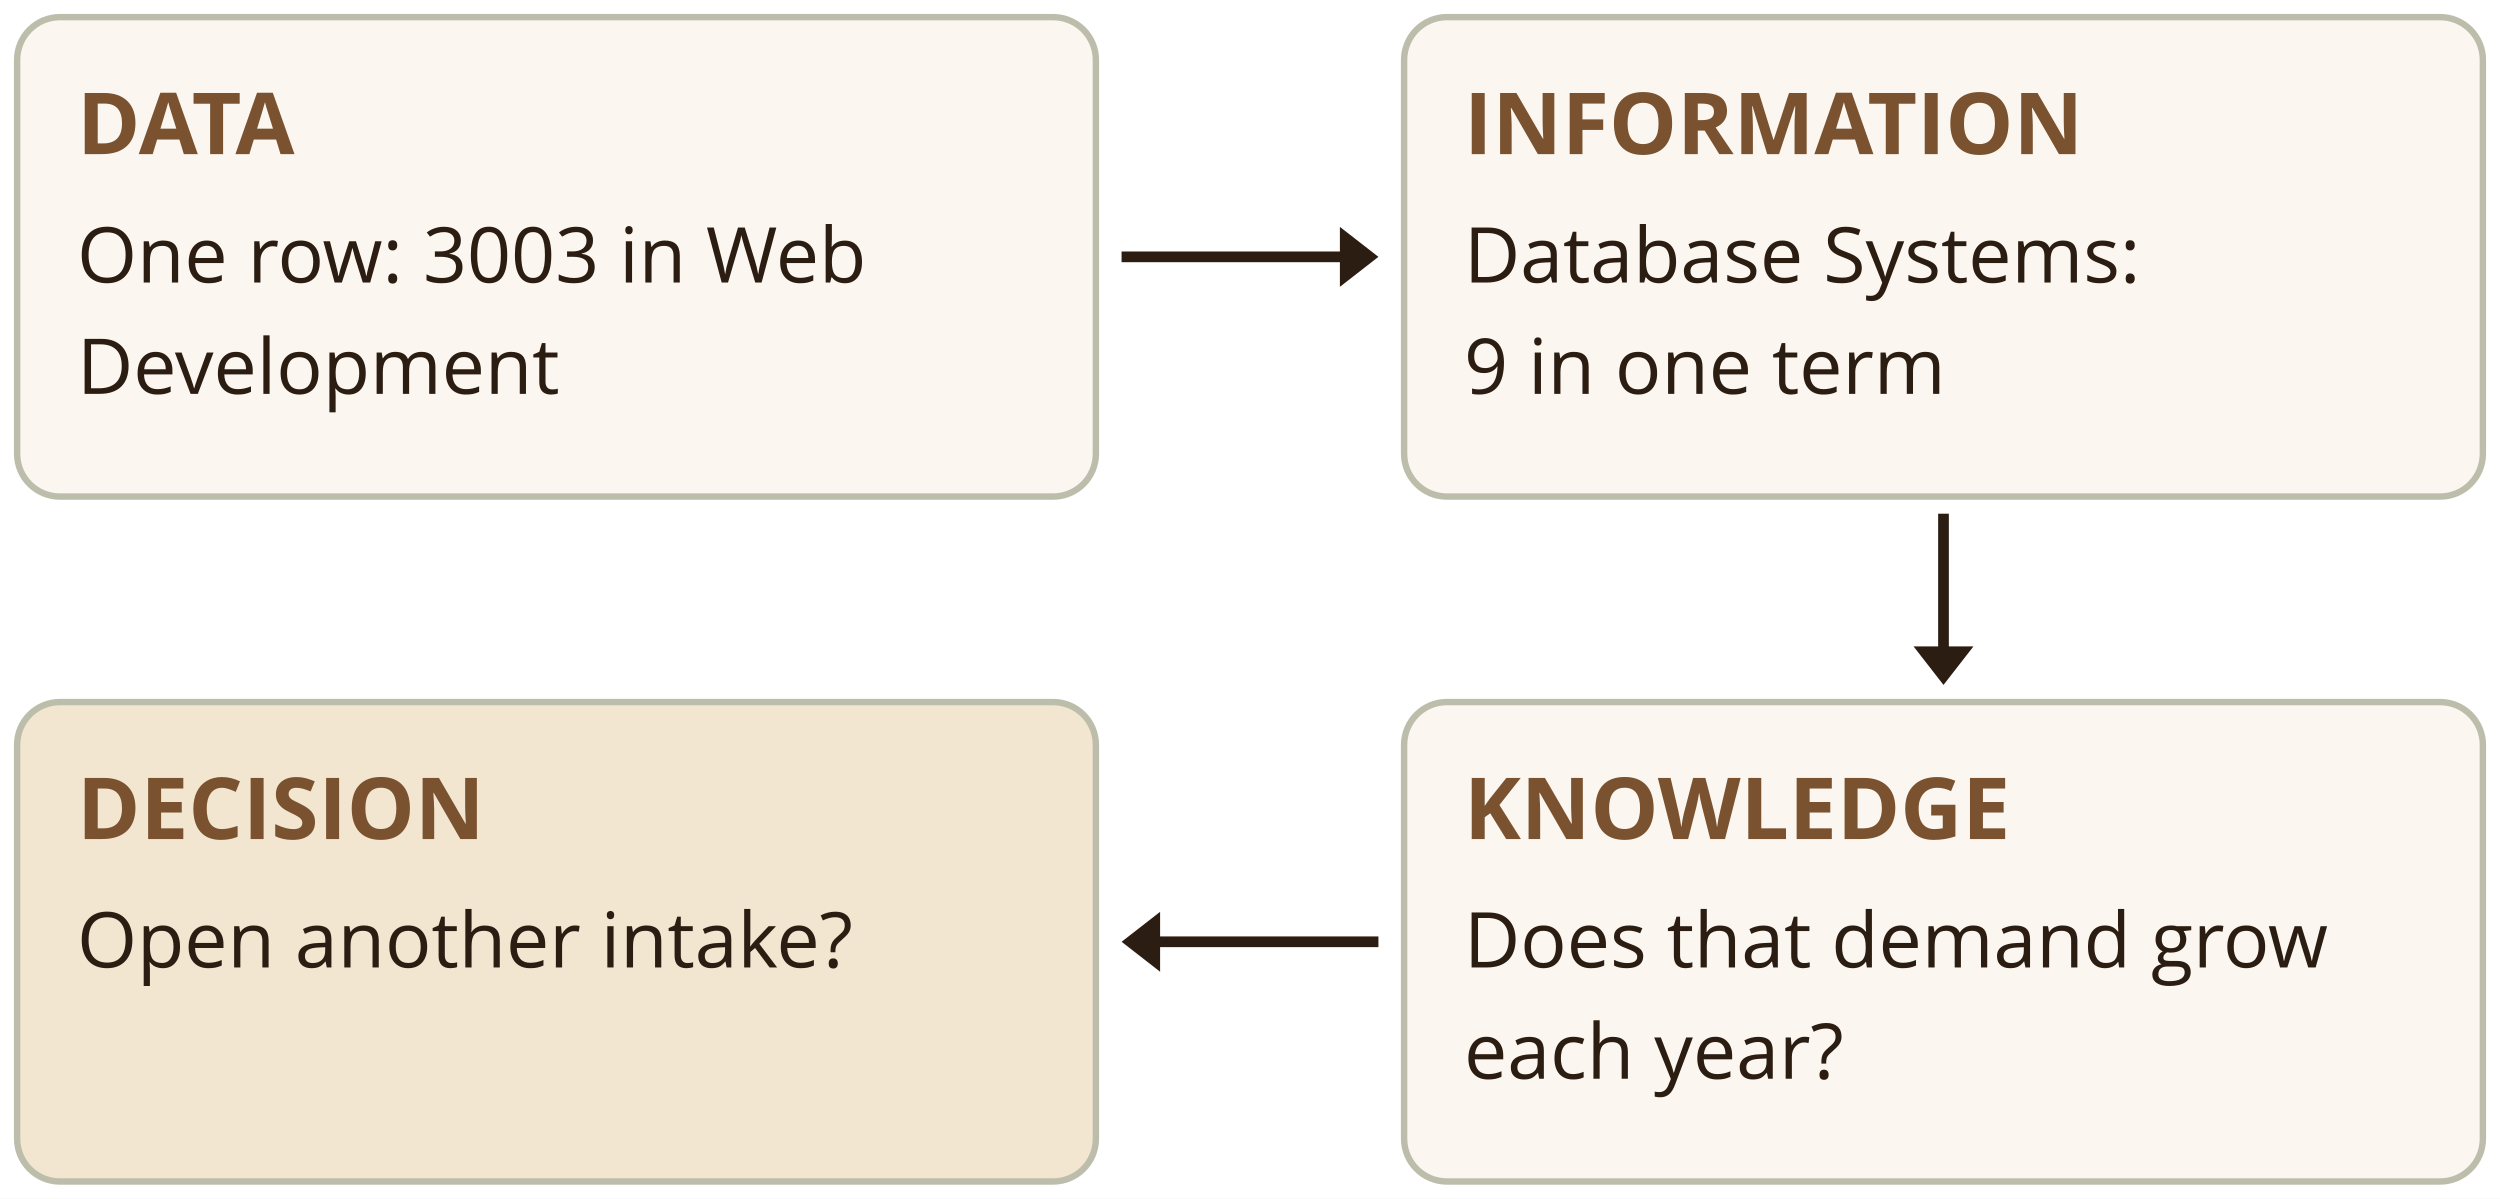
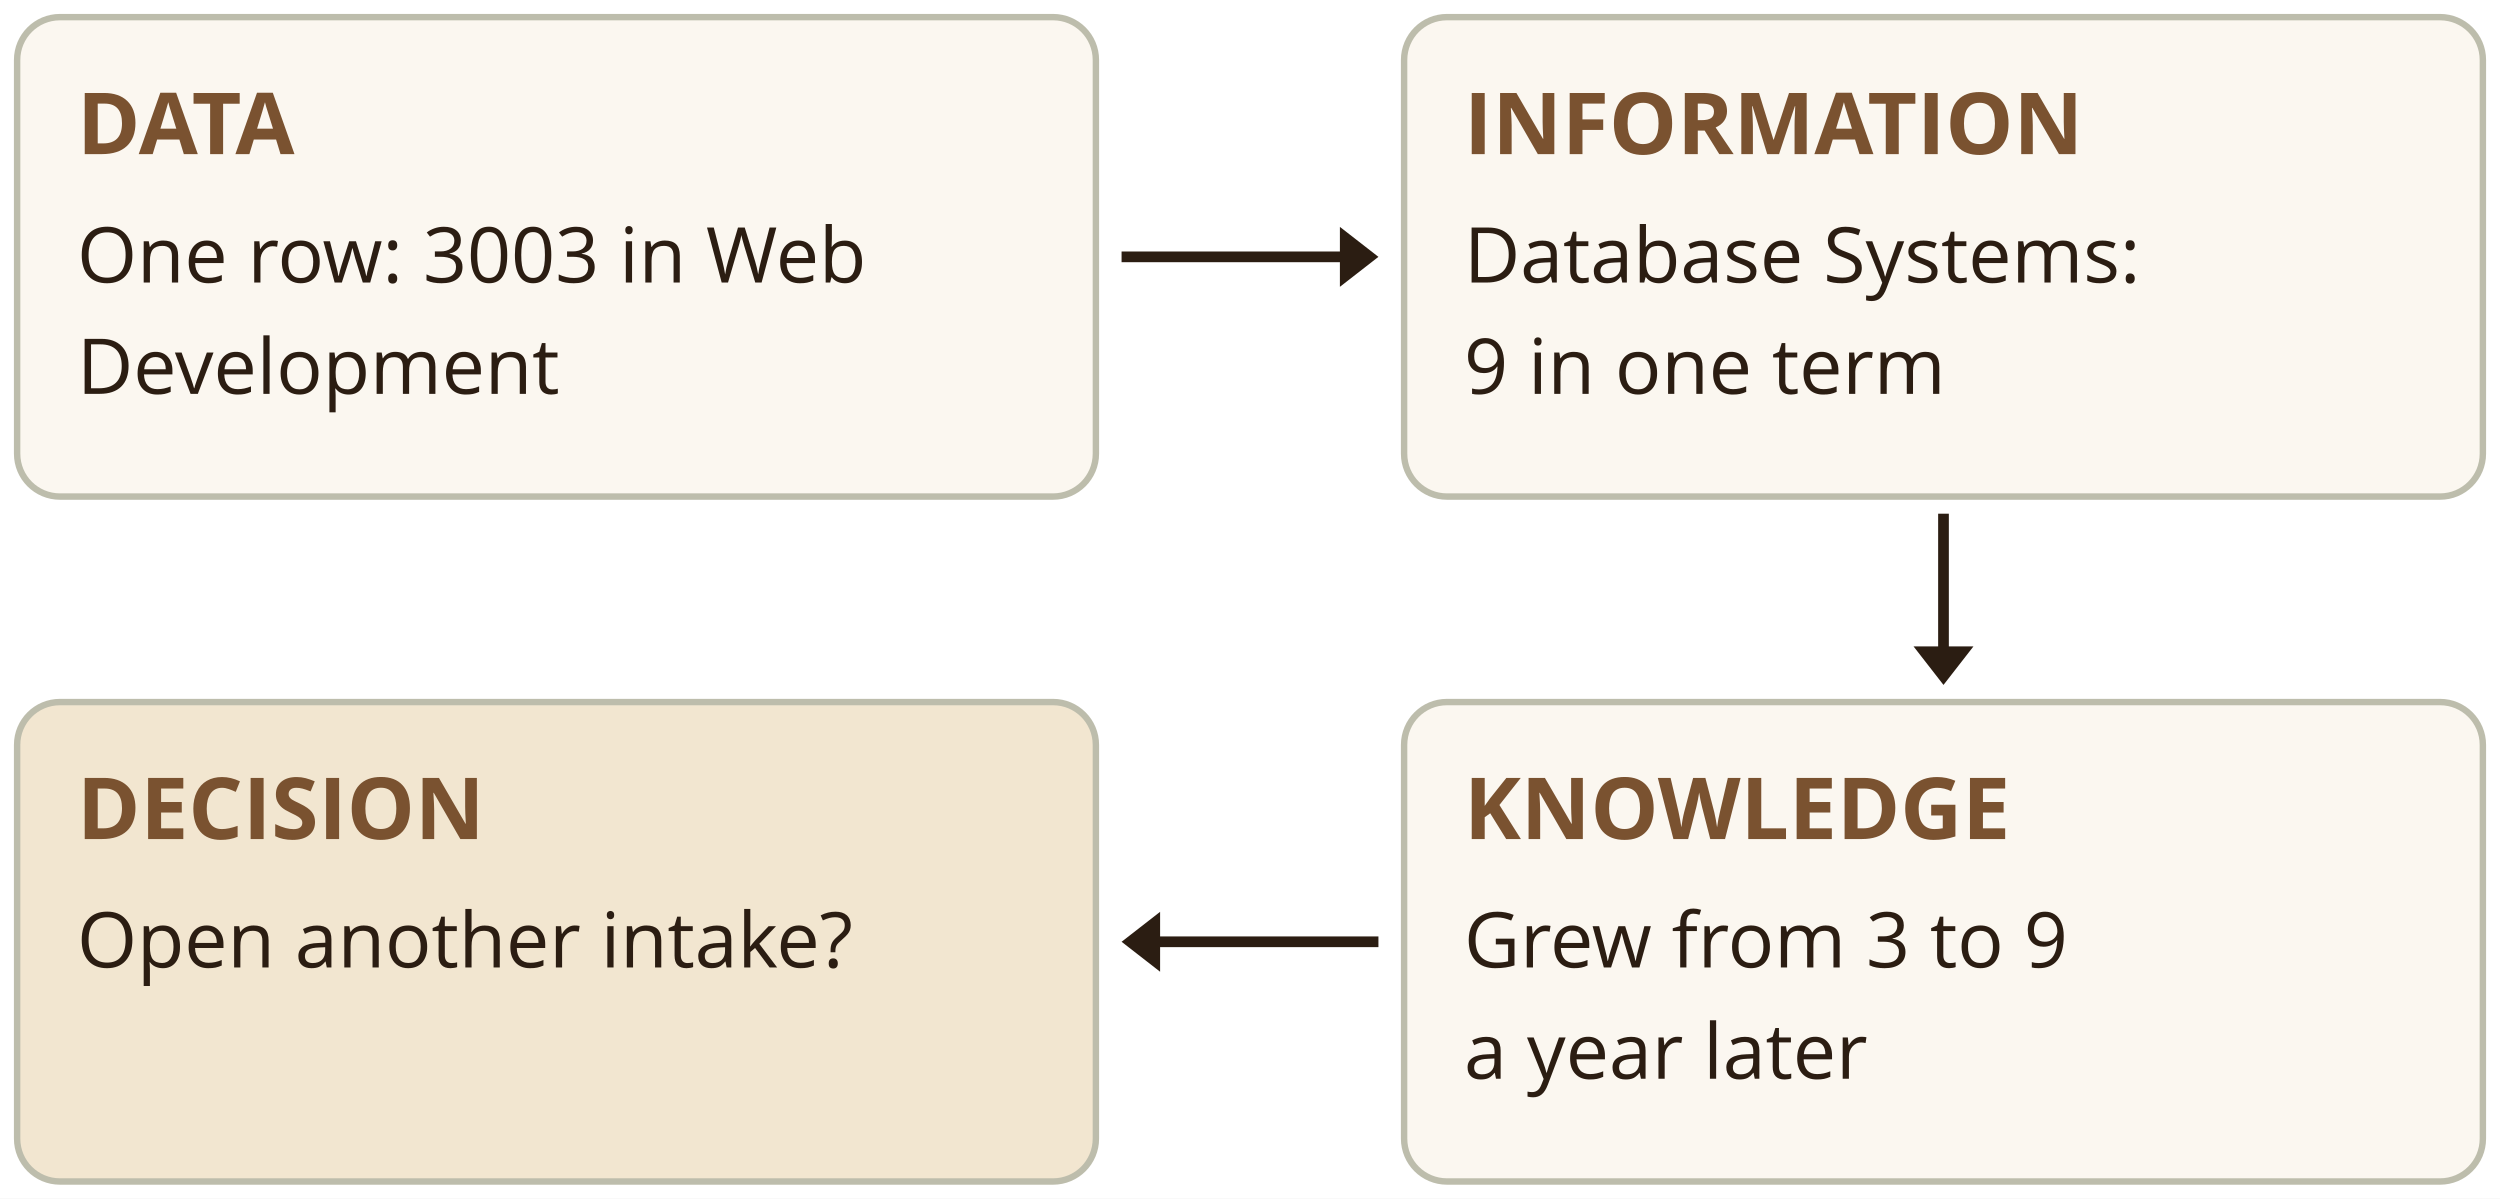
<svg xmlns="http://www.w3.org/2000/svg" viewBox="0 0 584 280" role="img" aria-labelledby="chainw-t chainw-d">
  <rect width="584" height="280" fill="#FFFFFF" />
  <rect x="4" y="4" width="252" height="112" rx="10" fill="#FBF7F0" stroke="#BDBDAC" stroke-width="1.5" />
  <text class="art-title" x="18" y="36" text-anchor="start" font-family="Open Sans, Arial, sans-serif" font-size="20" font-weight="700" fill="#7A5230">DATA</text>
  <text class="art-label" x="18" y="66" text-anchor="start" font-family="Open Sans, Arial, sans-serif" font-size="18" font-weight="400" fill="#2B1D12">One row: 3003 in Web</text>
  <text class="art-label" x="18" y="92" text-anchor="start" font-family="Open Sans, Arial, sans-serif" font-size="18" font-weight="400" fill="#2B1D12">Development</text>
  <rect x="328" y="4" width="252" height="112" rx="10" fill="#FBF7F0" stroke="#BDBDAC" stroke-width="1.5" />
  <text class="art-title" x="342" y="36" text-anchor="start" font-family="Open Sans, Arial, sans-serif" font-size="20" font-weight="700" fill="#7A5230">INFORMATION</text>
  <text class="art-label" x="342" y="66" text-anchor="start" font-family="Open Sans, Arial, sans-serif" font-size="18" font-weight="400" fill="#2B1D12">Database Systems:</text>
  <text class="art-label" x="342" y="92" text-anchor="start" font-family="Open Sans, Arial, sans-serif" font-size="18" font-weight="400" fill="#2B1D12">9 in one term</text>
  <rect x="328" y="164" width="252" height="112" rx="10" fill="#FBF7F0" stroke="#BDBDAC" stroke-width="1.5" />
  <text class="art-title" x="342" y="196" text-anchor="start" font-family="Open Sans, Arial, sans-serif" font-size="20" font-weight="700" fill="#7A5230">KNOWLEDGE</text>
-   <text class="art-label" x="342" y="226" text-anchor="start" font-family="Open Sans, Arial, sans-serif" font-size="18" font-weight="400" fill="#2B1D12">Does that demand grow</text>
-   <text class="art-label" x="342" y="252" text-anchor="start" font-family="Open Sans, Arial, sans-serif" font-size="18" font-weight="400" fill="#2B1D12">each year?</text>
+   <text class="art-label" x="342" y="226" text-anchor="start" font-family="Open Sans, Arial, sans-serif" font-size="18" font-weight="400" fill="#2B1D12">Grew from 3 to 9</text>
+   <text class="art-label" x="342" y="252" text-anchor="start" font-family="Open Sans, Arial, sans-serif" font-size="18" font-weight="400" fill="#2B1D12">a year later</text>
  <rect x="4" y="164" width="252" height="112" rx="10" fill="#F2E6D0" stroke="#BDBDAC" stroke-width="1.5" />
  <text class="art-title" x="18" y="196" text-anchor="start" font-family="Open Sans, Arial, sans-serif" font-size="20" font-weight="700" fill="#7A5230">DECISION</text>
  <text class="art-label" x="18" y="226" text-anchor="start" font-family="Open Sans, Arial, sans-serif" font-size="18" font-weight="400" fill="#2B1D12">Open another intake?</text>
  <path d="M262 60 L314 60" stroke="#2B1D12" stroke-width="2.5" />
  <path d="M313 53 L322 60 L313 67 Z" fill="#2B1D12" />
  <path d="M454 120 L454 152" stroke="#2B1D12" stroke-width="2.5" />
  <path d="M447 151 L454 160 L461 151 Z" fill="#2B1D12" />
  <path d="M322 220 L270 220" stroke="#2B1D12" stroke-width="2.5" />
  <path d="M271 213 L262 220 L271 227 Z" fill="#2B1D12" />
</svg>
